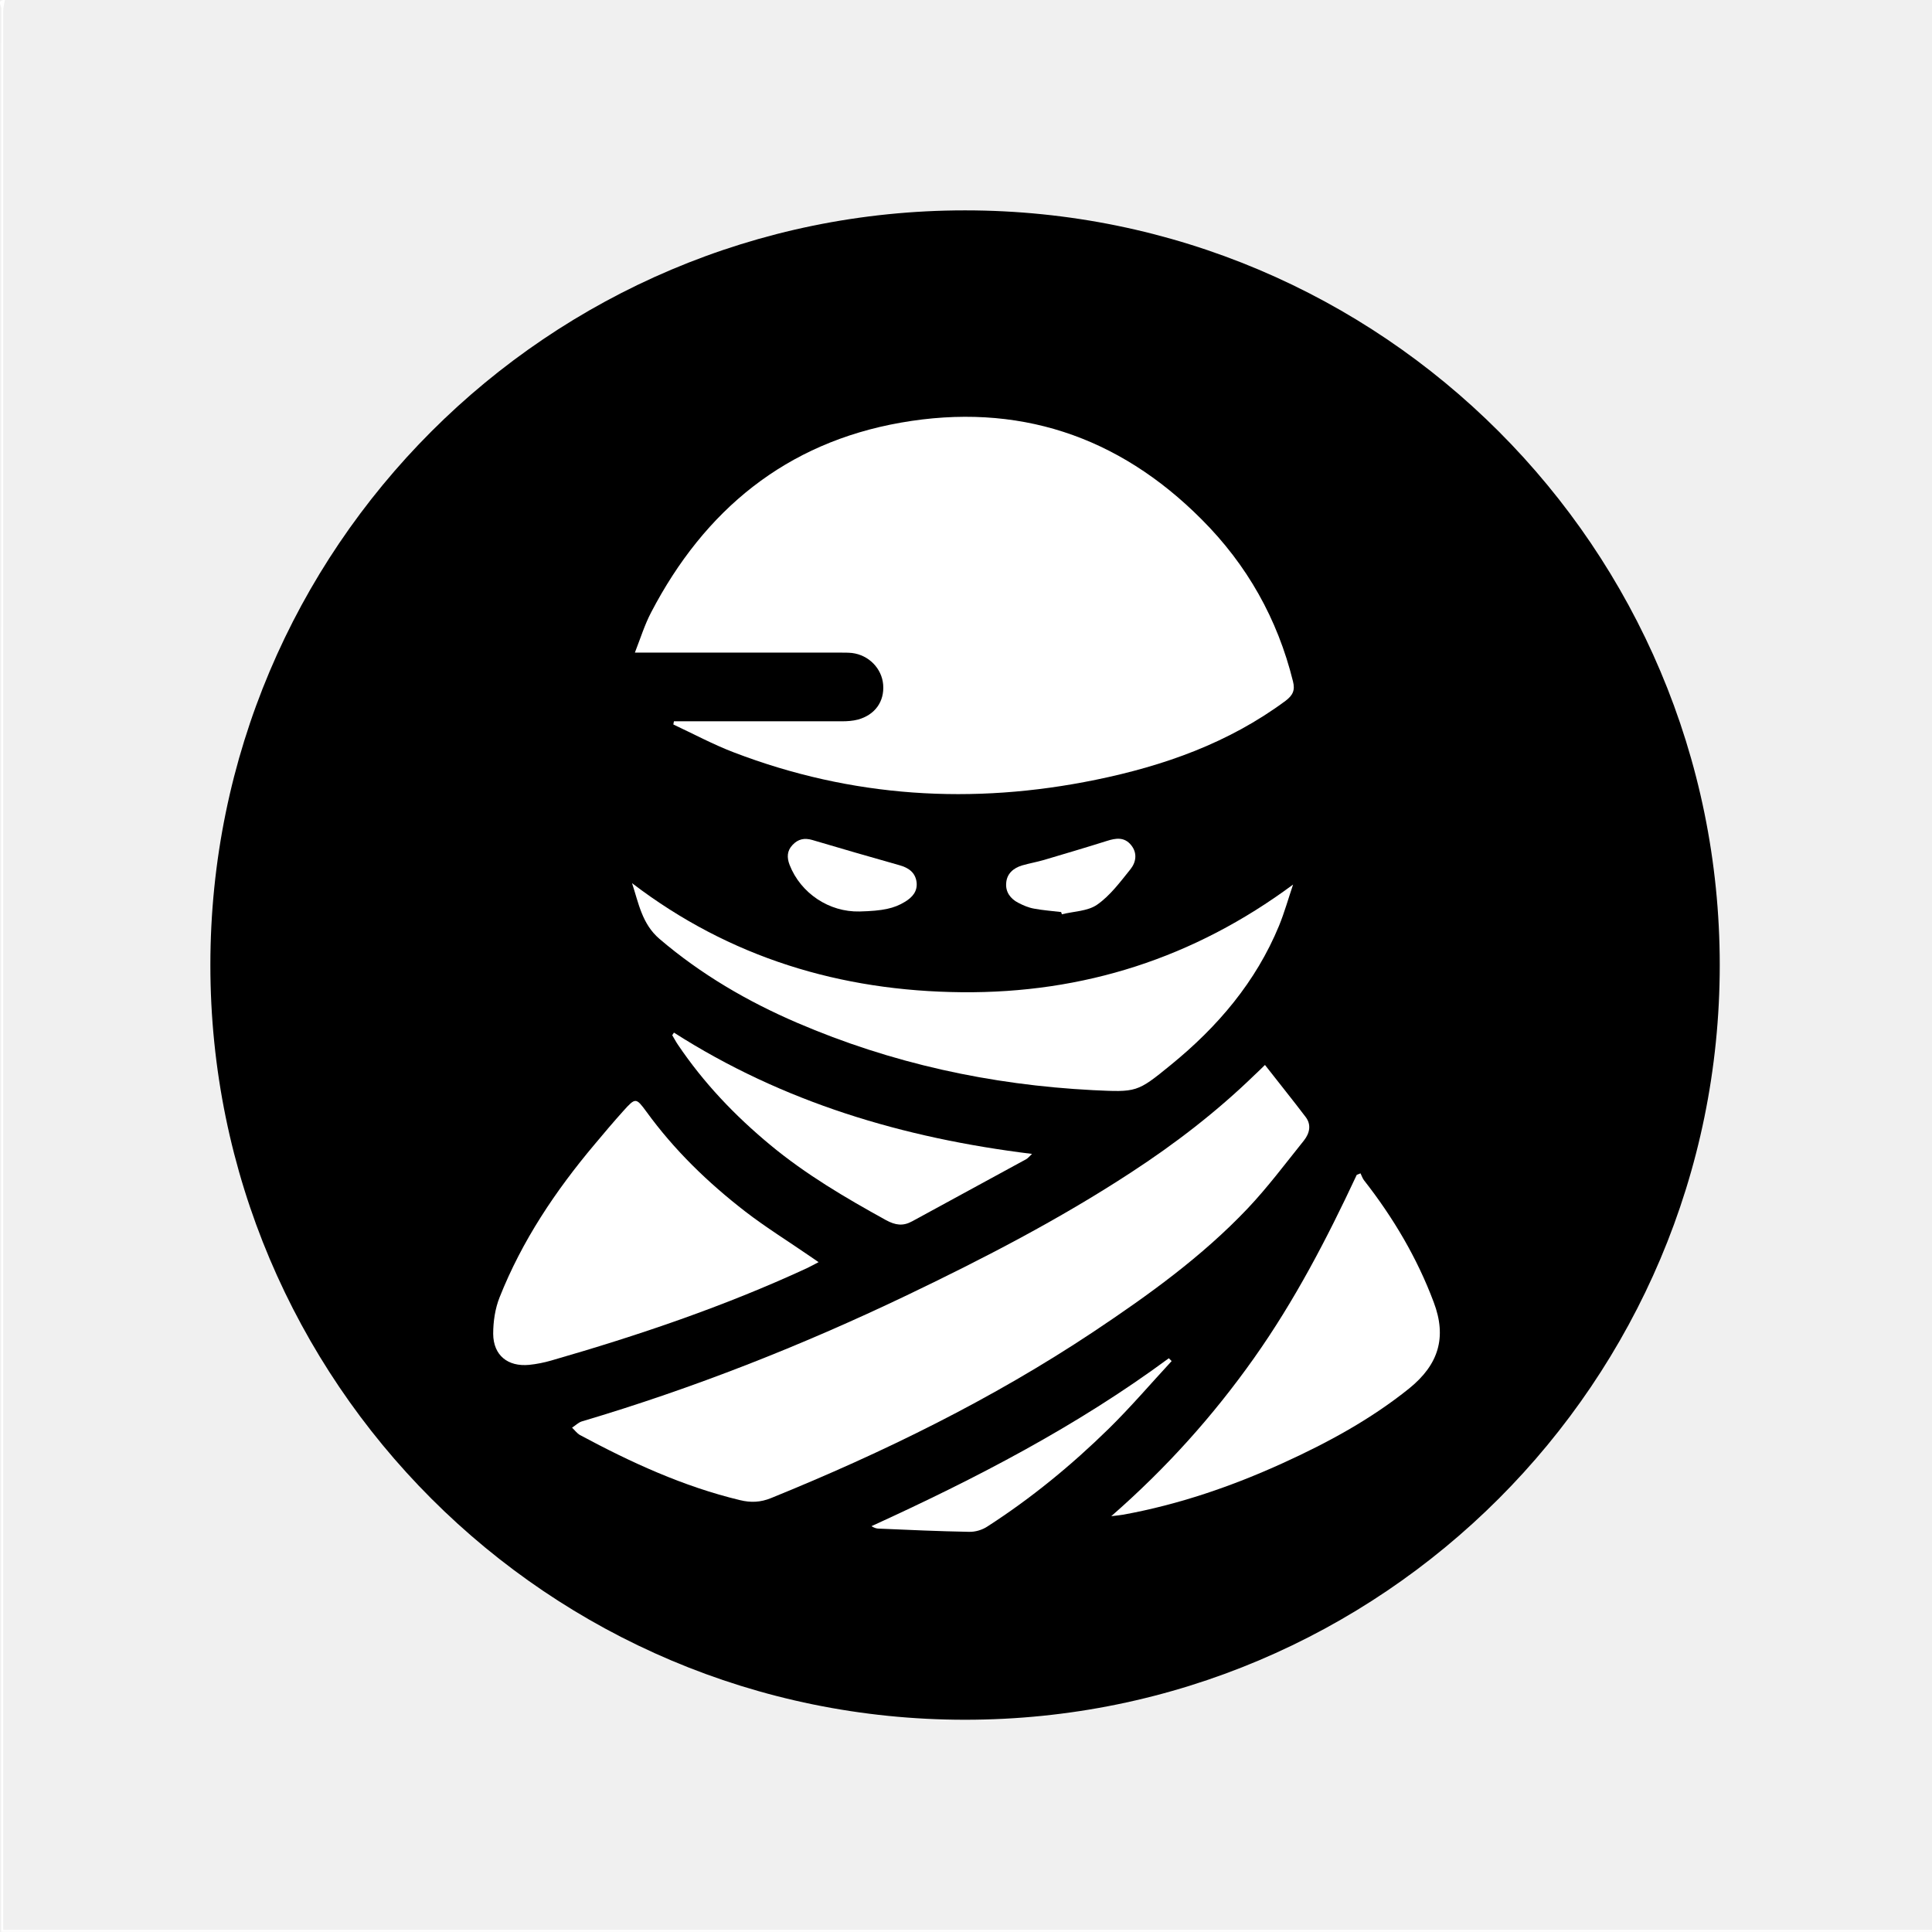
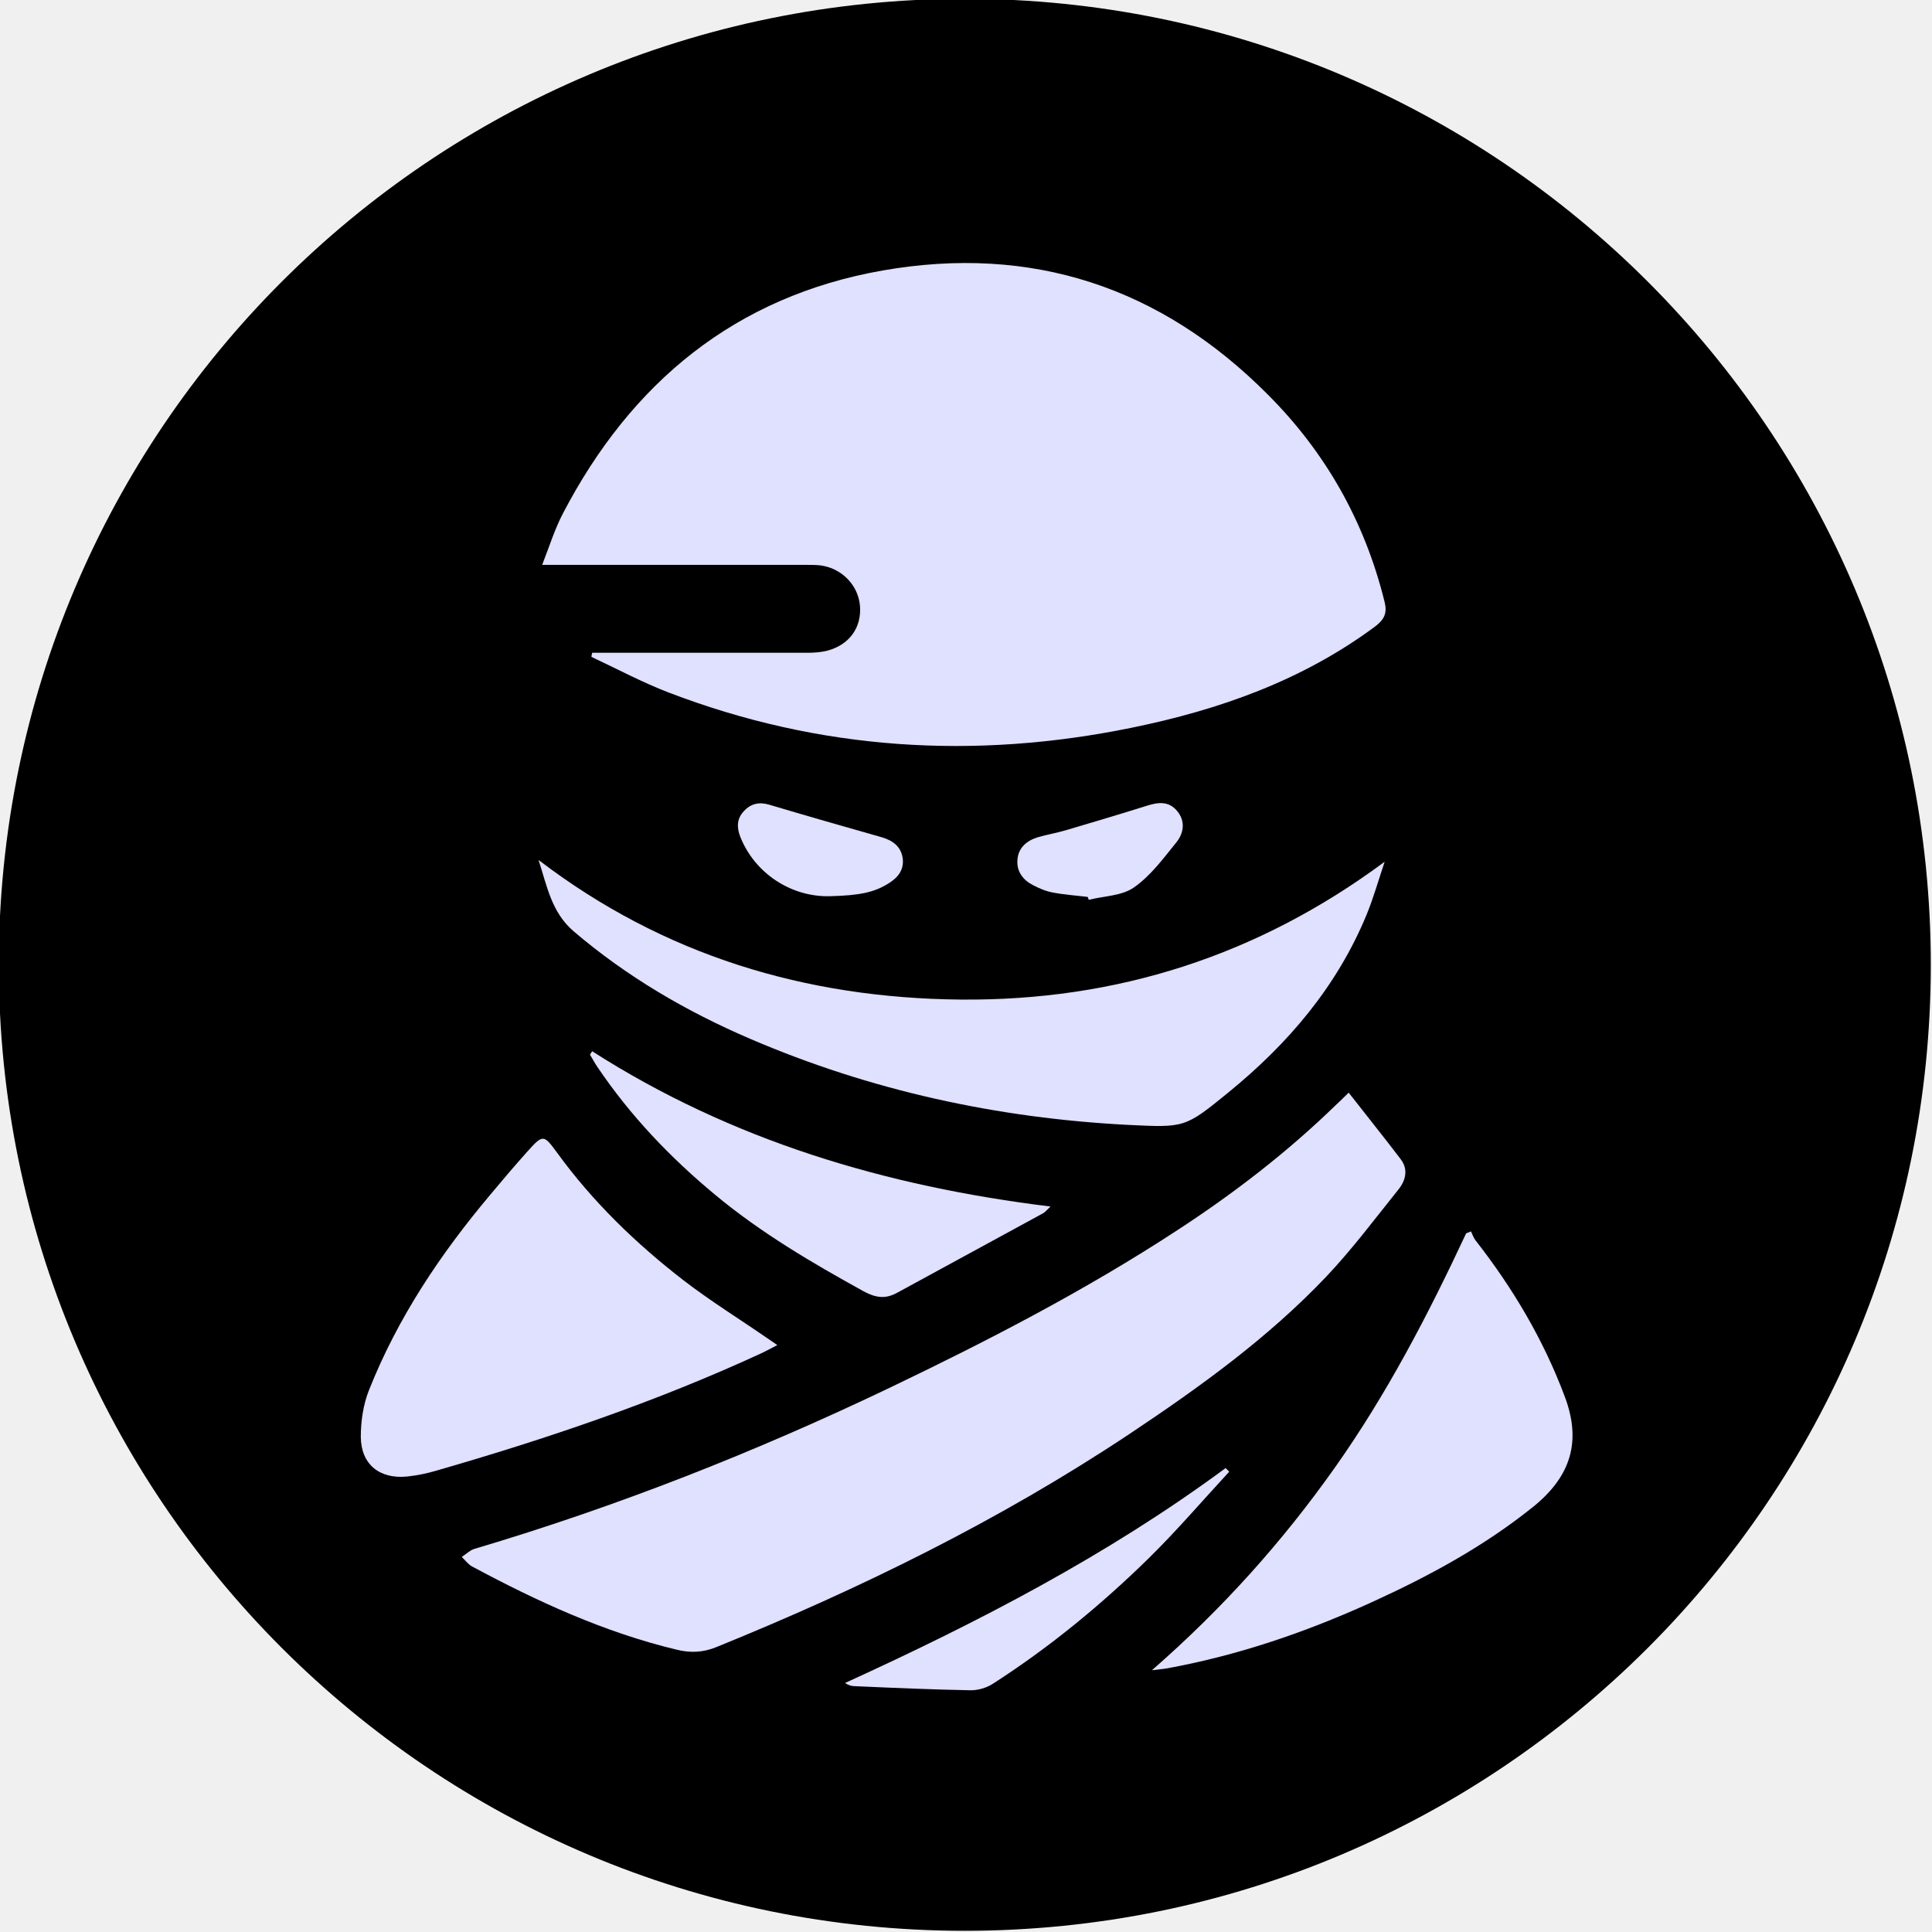
- <svg xmlns="http://www.w3.org/2000/svg" id="Image" viewBox="0 0 1024 1024">
+ <svg xmlns="http://www.w3.org/2000/svg" id="Image" viewBox="112 112 800 800">
  <circle cx="511.5" cy="511.5" r="400" style="fill: #000;" />
-   <path d="m2.6,0c-.3,1.9-.9,3.9-.9,5.8,0,337.3,0,674.6,0,1011.9,0,1.5,0,3,0,5.2,2.3,0,4.4,0,6.5,0,336.5,0,672.9,0,1009.4,0,2.2,0,4.3,0,6.5,0-.2.3-.3.9-.5,1-1.3,0-2.7,0-4,0H.6c0-339.8,0-679.7.1-1019.5C.7,3.2-1.8-.1,2.6,0Z" style="fill: #fff;" />
-   <path d="m357.2,382.3c1.8,0,3.5,0,5.3,0,27.9,0,55.9,0,83.8,0,2.8,0,5.7-.2,8.4-.9,9.1-2.5,14.1-9.6,13.4-18.5-.7-8.6-7.6-15.7-16.5-16.8-2-.2-4-.2-6-.2-33.9,0-67.9,0-101.8,0-2,0-3.9,0-7.3,0,3-7.7,5.2-14.8,8.6-21.3,28.3-54.3,71.5-89.9,132.4-100.6,61.6-10.8,115.1,6.8,159.4,51.3,24.1,24.1,40.2,52.7,48.4,85.8,1.2,4.7,0,7.4-4,10.4-30.1,22.3-64.4,34.4-100.5,41.8-65.3,13.4-129.4,9.4-191.8-14.5-11-4.2-21.4-9.8-32.1-14.8,0-.5.2-1.1.3-1.6Z" style="fill: #fff;" />
-   <path d="m670.5,564.5c7.4,9.5,14.6,18.4,21.5,27.5,3.2,4.2,2.1,8.7-.9,12.5-9.8,12.2-19.2,24.8-29.9,36.1-24.2,25.5-52.6,45.9-81.7,65.3-53.7,35.7-111.2,63.9-170.8,88.1-5.6,2.3-10.8,2.5-16.5,1.1-30-7.2-57.8-20-84.8-34.5-1.6-.9-2.8-2.6-4.2-3.9,1.7-1.1,3.3-2.7,5.1-3.3,59.3-17.6,116.6-40.2,172.4-66.9,40.7-19.5,80.7-40.2,118.5-64.9,23.5-15.3,45.6-32.3,65.7-51.8,1.7-1.6,3.4-3.2,5.5-5.3Z" style="fill: #fff;" />
-   <path d="m685.4,468.7c-2.5,7.4-4.6,14.9-7.5,22-12.3,29.8-32.5,53.5-57.3,73.7-18,14.7-18.1,14.5-41.4,13.4-54.3-2.8-106.7-14.2-156.7-35.7-26.3-11.3-51-25.7-73-44.5-9.2-7.9-11-18.8-14.5-29.5,51.7,39.5,110.6,57.2,174.7,57.8,64.5.6,123.1-18.1,175.7-57.1Z" style="fill: #fff;" />
-   <path d="m434,668.9c-2.7,1.4-4.5,2.4-6.4,3.3-43.7,20.2-89.2,35.6-135.4,48.9-3.8,1.1-7.8,1.9-11.7,2.3-11.3,1.1-19-5-19.1-16.4,0-6.5,1-13.4,3.4-19.4,11.9-30,29.6-56.4,50.3-81,5-6,10.1-12,15.3-17.8,6.4-7.1,6.7-7.1,12.2.4,14.8,20.4,32.7,37.7,52.5,53,10.9,8.4,22.7,15.7,34,23.5,1.3.9,2.7,1.8,4.8,3.3Z" style="fill: #fff;" />
-   <path d="m589,803.6c29.3-25.6,54-53.2,75.6-83.7,21.6-30.5,38.7-63.4,54.5-97.2.7-.3,1.3-.5,2-.8.6,1.2,1,2.5,1.8,3.6,15.5,19.8,28.2,41.2,37,64.7,7,18.5,2.7,33-13,45.7-20.4,16.4-43.1,28.7-66.8,39.5-27.2,12.4-55.2,22-84.7,27.4-1.6.3-3.2.4-6.3.8Z" style="fill: #fff;" />
-   <path d="m357.2,547.3c57.7,36.9,121.4,55.9,189.8,64.3-1.6,1.5-2.2,2.3-3.1,2.8-20.1,11-40.3,21.9-60.4,32.9-4.9,2.7-8.9,2.1-13.9-.6-21.4-11.8-42.5-24.2-61.4-39.9-18.7-15.5-35.3-32.9-48.9-53.1-1.1-1.6-2-3.4-3-5,.3-.5.6-.9.9-1.4Z" style="fill: #fff;" />
-   <path d="m620.9,721.5c-11,11.9-21.6,24.3-33.2,35.7-19.8,19.4-41.1,36.9-64.4,51.9-2.7,1.8-6.4,2.9-9.7,2.8-16-.3-31.9-1-47.8-1.7-1.2,0-2.5-.4-3.9-1.3,55.2-25.2,108.7-52.9,157.6-89,.5.5,1,1,1.5,1.5Z" style="fill: #fff;" />
-   <path d="m562.4,483.4c-4.8-.6-9.6-.9-14.3-1.8-2.9-.5-5.7-1.7-8.4-3.1-4.1-2.1-6.8-5.7-6.4-10.4.3-5,3.8-8,8.4-9.4,3.8-1.1,7.8-1.8,11.6-2.9,11.1-3.3,22.3-6.6,33.4-10.1,4.7-1.5,9.2-2.2,12.8,2.2,3.5,4.3,2.6,9.2-.4,12.9-5.4,6.7-10.7,13.9-17.6,18.7-5,3.5-12.4,3.5-18.7,5.1-.1-.4-.2-.8-.4-1.2Z" style="fill: #fff;" />
-   <path d="m455.6,483.1c-16.1.4-31.2-9.6-37.1-24.7-1.5-3.9-1.4-7.5,1.6-10.6,2.9-3.1,6.3-3.8,10.4-2.6,15.4,4.6,30.8,9,46.3,13.4,4.6,1.3,8.3,3.7,9,8.9.6,4.9-2.2,8.1-6.2,10.5-5.7,3.5-11.7,4.8-24,5.1Z" style="fill: #fff;" />
+   <path d="m2.6,0c-.3,1.9-.9,3.9-.9,5.8,0,337.3,0,674.6,0,1011.9,0,1.5,0,3,0,5.2,2.3,0,4.4,0,6.5,0,336.5,0,672.9,0,1009.4,0,2.2,0,4.3,0,6.5,0-.2.3-.3.9-.5,1-1.3,0-2.7,0-4,0H.6c0-339.8,0-679.7.1-1019.5C.7,3.2-1.8-.1,2.6,0Z" style="fill: #E0E0FF;" />
+   <path d="m357.2,382.3c1.8,0,3.5,0,5.3,0,27.9,0,55.9,0,83.8,0,2.8,0,5.7-.2,8.4-.9,9.1-2.5,14.1-9.6,13.4-18.5-.7-8.6-7.6-15.7-16.5-16.8-2-.2-4-.2-6-.2-33.9,0-67.9,0-101.8,0-2,0-3.9,0-7.3,0,3-7.7,5.2-14.8,8.6-21.3,28.3-54.3,71.5-89.9,132.4-100.6,61.6-10.8,115.1,6.8,159.4,51.3,24.1,24.1,40.2,52.7,48.4,85.8,1.2,4.7,0,7.4-4,10.4-30.1,22.3-64.4,34.4-100.5,41.8-65.3,13.4-129.4,9.4-191.8-14.5-11-4.2-21.4-9.8-32.1-14.8,0-.5.2-1.1.3-1.6Z" style="fill: #E0E0FF;" />
+   <path d="m670.5,564.5c7.4,9.5,14.6,18.4,21.5,27.5,3.2,4.2,2.1,8.7-.9,12.5-9.8,12.2-19.2,24.8-29.9,36.1-24.2,25.5-52.6,45.9-81.7,65.3-53.7,35.7-111.2,63.9-170.8,88.1-5.6,2.3-10.8,2.5-16.5,1.1-30-7.2-57.8-20-84.8-34.5-1.6-.9-2.8-2.6-4.2-3.9,1.7-1.1,3.3-2.7,5.1-3.3,59.3-17.6,116.6-40.2,172.4-66.9,40.7-19.5,80.7-40.2,118.5-64.9,23.5-15.3,45.6-32.3,65.7-51.8,1.7-1.6,3.4-3.2,5.5-5.3Z" style="fill: #E0E0FF;" />
+   <path d="m685.4,468.7c-2.5,7.4-4.6,14.9-7.5,22-12.3,29.8-32.5,53.5-57.3,73.7-18,14.7-18.1,14.5-41.4,13.4-54.3-2.8-106.7-14.2-156.7-35.7-26.3-11.3-51-25.7-73-44.5-9.2-7.9-11-18.8-14.5-29.5,51.7,39.5,110.6,57.2,174.7,57.8,64.5.6,123.1-18.1,175.7-57.1Z" style="fill: #E0E0FF;" />
+   <path d="m434,668.9c-2.7,1.4-4.5,2.4-6.4,3.3-43.7,20.2-89.2,35.6-135.4,48.9-3.8,1.1-7.8,1.9-11.7,2.3-11.3,1.1-19-5-19.1-16.4,0-6.5,1-13.4,3.4-19.4,11.9-30,29.6-56.4,50.3-81,5-6,10.1-12,15.3-17.8,6.4-7.1,6.7-7.1,12.2.4,14.8,20.4,32.7,37.7,52.5,53,10.9,8.4,22.7,15.7,34,23.5,1.3.9,2.7,1.8,4.8,3.3Z" style="fill: #E0E0FF;" />
+   <path d="m589,803.6c29.3-25.6,54-53.2,75.6-83.7,21.6-30.5,38.7-63.4,54.5-97.2.7-.3,1.3-.5,2-.8.6,1.2,1,2.5,1.8,3.6,15.5,19.8,28.2,41.2,37,64.7,7,18.5,2.7,33-13,45.7-20.4,16.4-43.1,28.7-66.8,39.5-27.2,12.4-55.2,22-84.7,27.4-1.6.3-3.2.4-6.3.8Z" style="fill: #E0E0FF;" />
+   <path d="m357.2,547.3c57.7,36.9,121.4,55.9,189.8,64.3-1.6,1.5-2.2,2.3-3.1,2.8-20.1,11-40.3,21.9-60.4,32.9-4.9,2.7-8.9,2.1-13.9-.6-21.4-11.8-42.5-24.2-61.4-39.9-18.7-15.5-35.3-32.9-48.9-53.1-1.1-1.6-2-3.4-3-5,.3-.5.6-.9.9-1.4Z" style="fill: #E0E0FF;" />
+   <path d="m620.9,721.5c-11,11.9-21.6,24.3-33.2,35.7-19.8,19.4-41.1,36.9-64.4,51.9-2.7,1.8-6.4,2.9-9.7,2.8-16-.3-31.9-1-47.8-1.7-1.2,0-2.5-.4-3.9-1.3,55.2-25.2,108.7-52.9,157.6-89,.5.5,1,1,1.5,1.5Z" style="fill: #E0E0FF;" />
+   <path d="m562.4,483.4c-4.8-.6-9.6-.9-14.3-1.8-2.9-.5-5.7-1.7-8.4-3.1-4.1-2.1-6.8-5.7-6.4-10.4.3-5,3.8-8,8.4-9.4,3.8-1.1,7.8-1.8,11.6-2.9,11.1-3.3,22.3-6.6,33.4-10.1,4.7-1.5,9.2-2.2,12.8,2.2,3.5,4.3,2.6,9.2-.4,12.9-5.4,6.7-10.7,13.9-17.6,18.7-5,3.5-12.4,3.5-18.7,5.1-.1-.4-.2-.8-.4-1.2Z" style="fill: #E0E0FF;" />
+   <path d="m455.6,483.1c-16.1.4-31.2-9.6-37.1-24.7-1.5-3.9-1.4-7.5,1.6-10.6,2.9-3.1,6.3-3.8,10.4-2.6,15.4,4.6,30.8,9,46.3,13.4,4.6,1.3,8.3,3.7,9,8.9.6,4.9-2.2,8.1-6.2,10.5-5.7,3.5-11.7,4.8-24,5.1Z" style="fill: #E0E0FF;" />
</svg>
